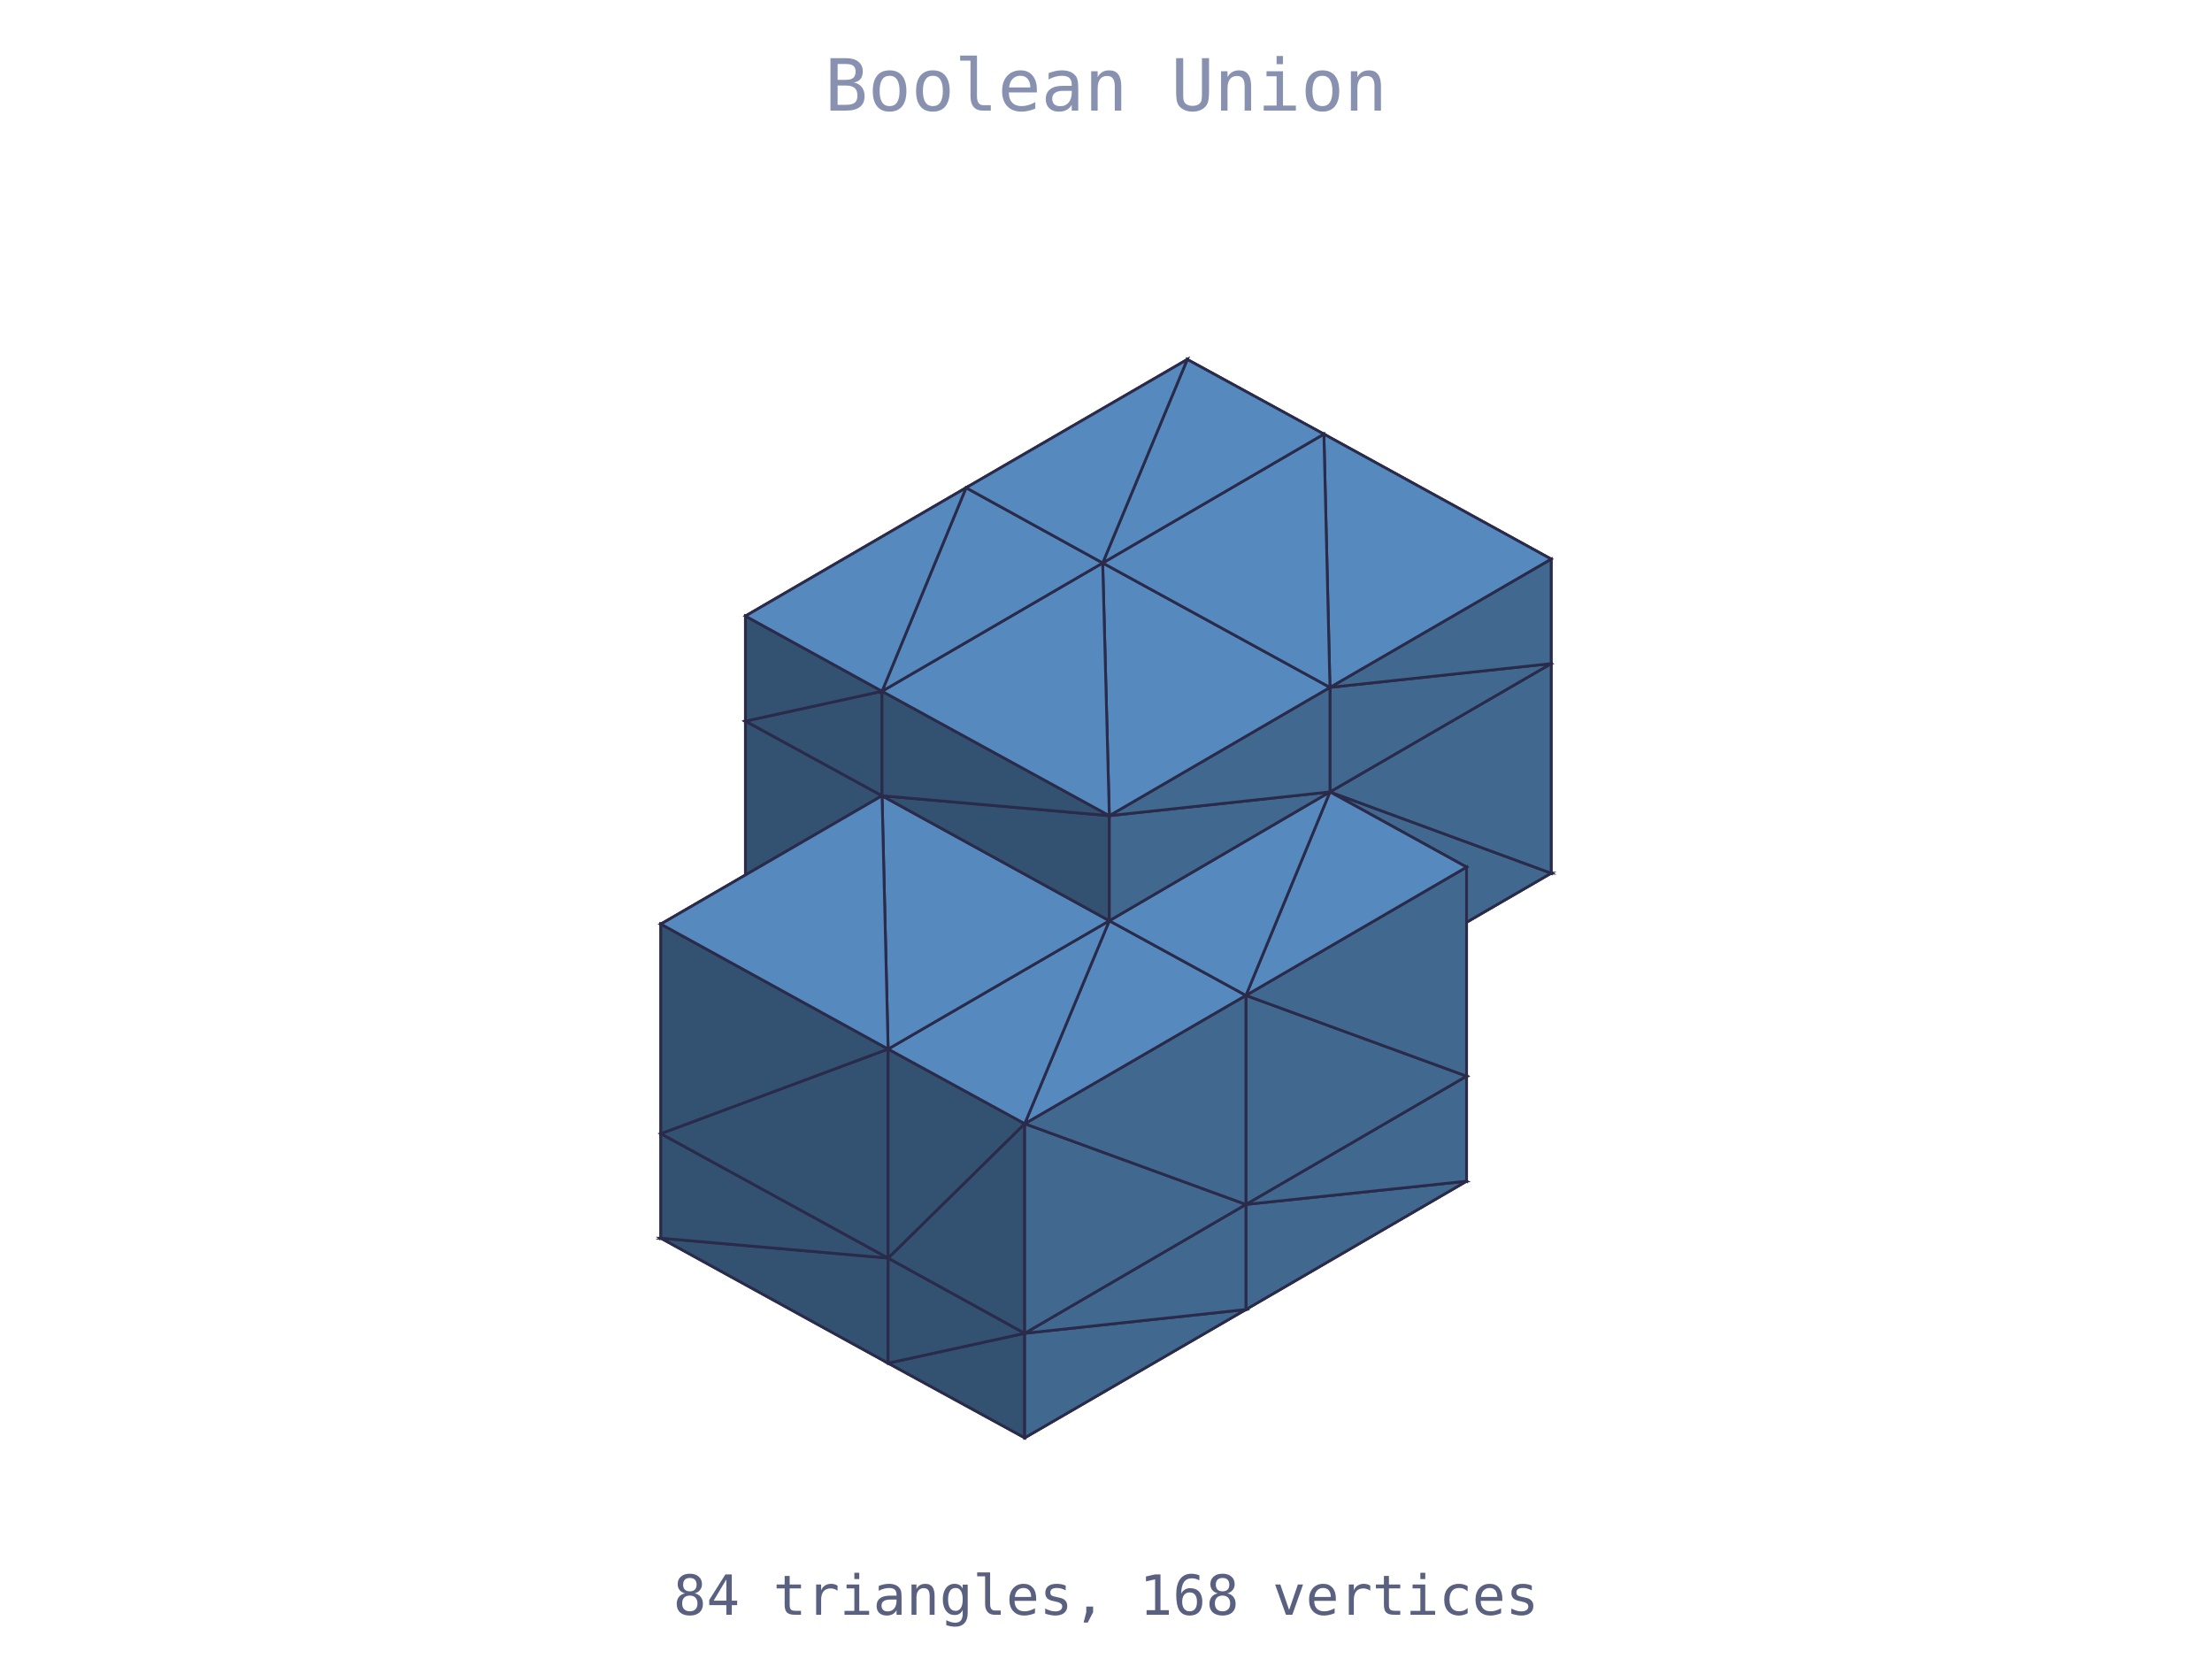
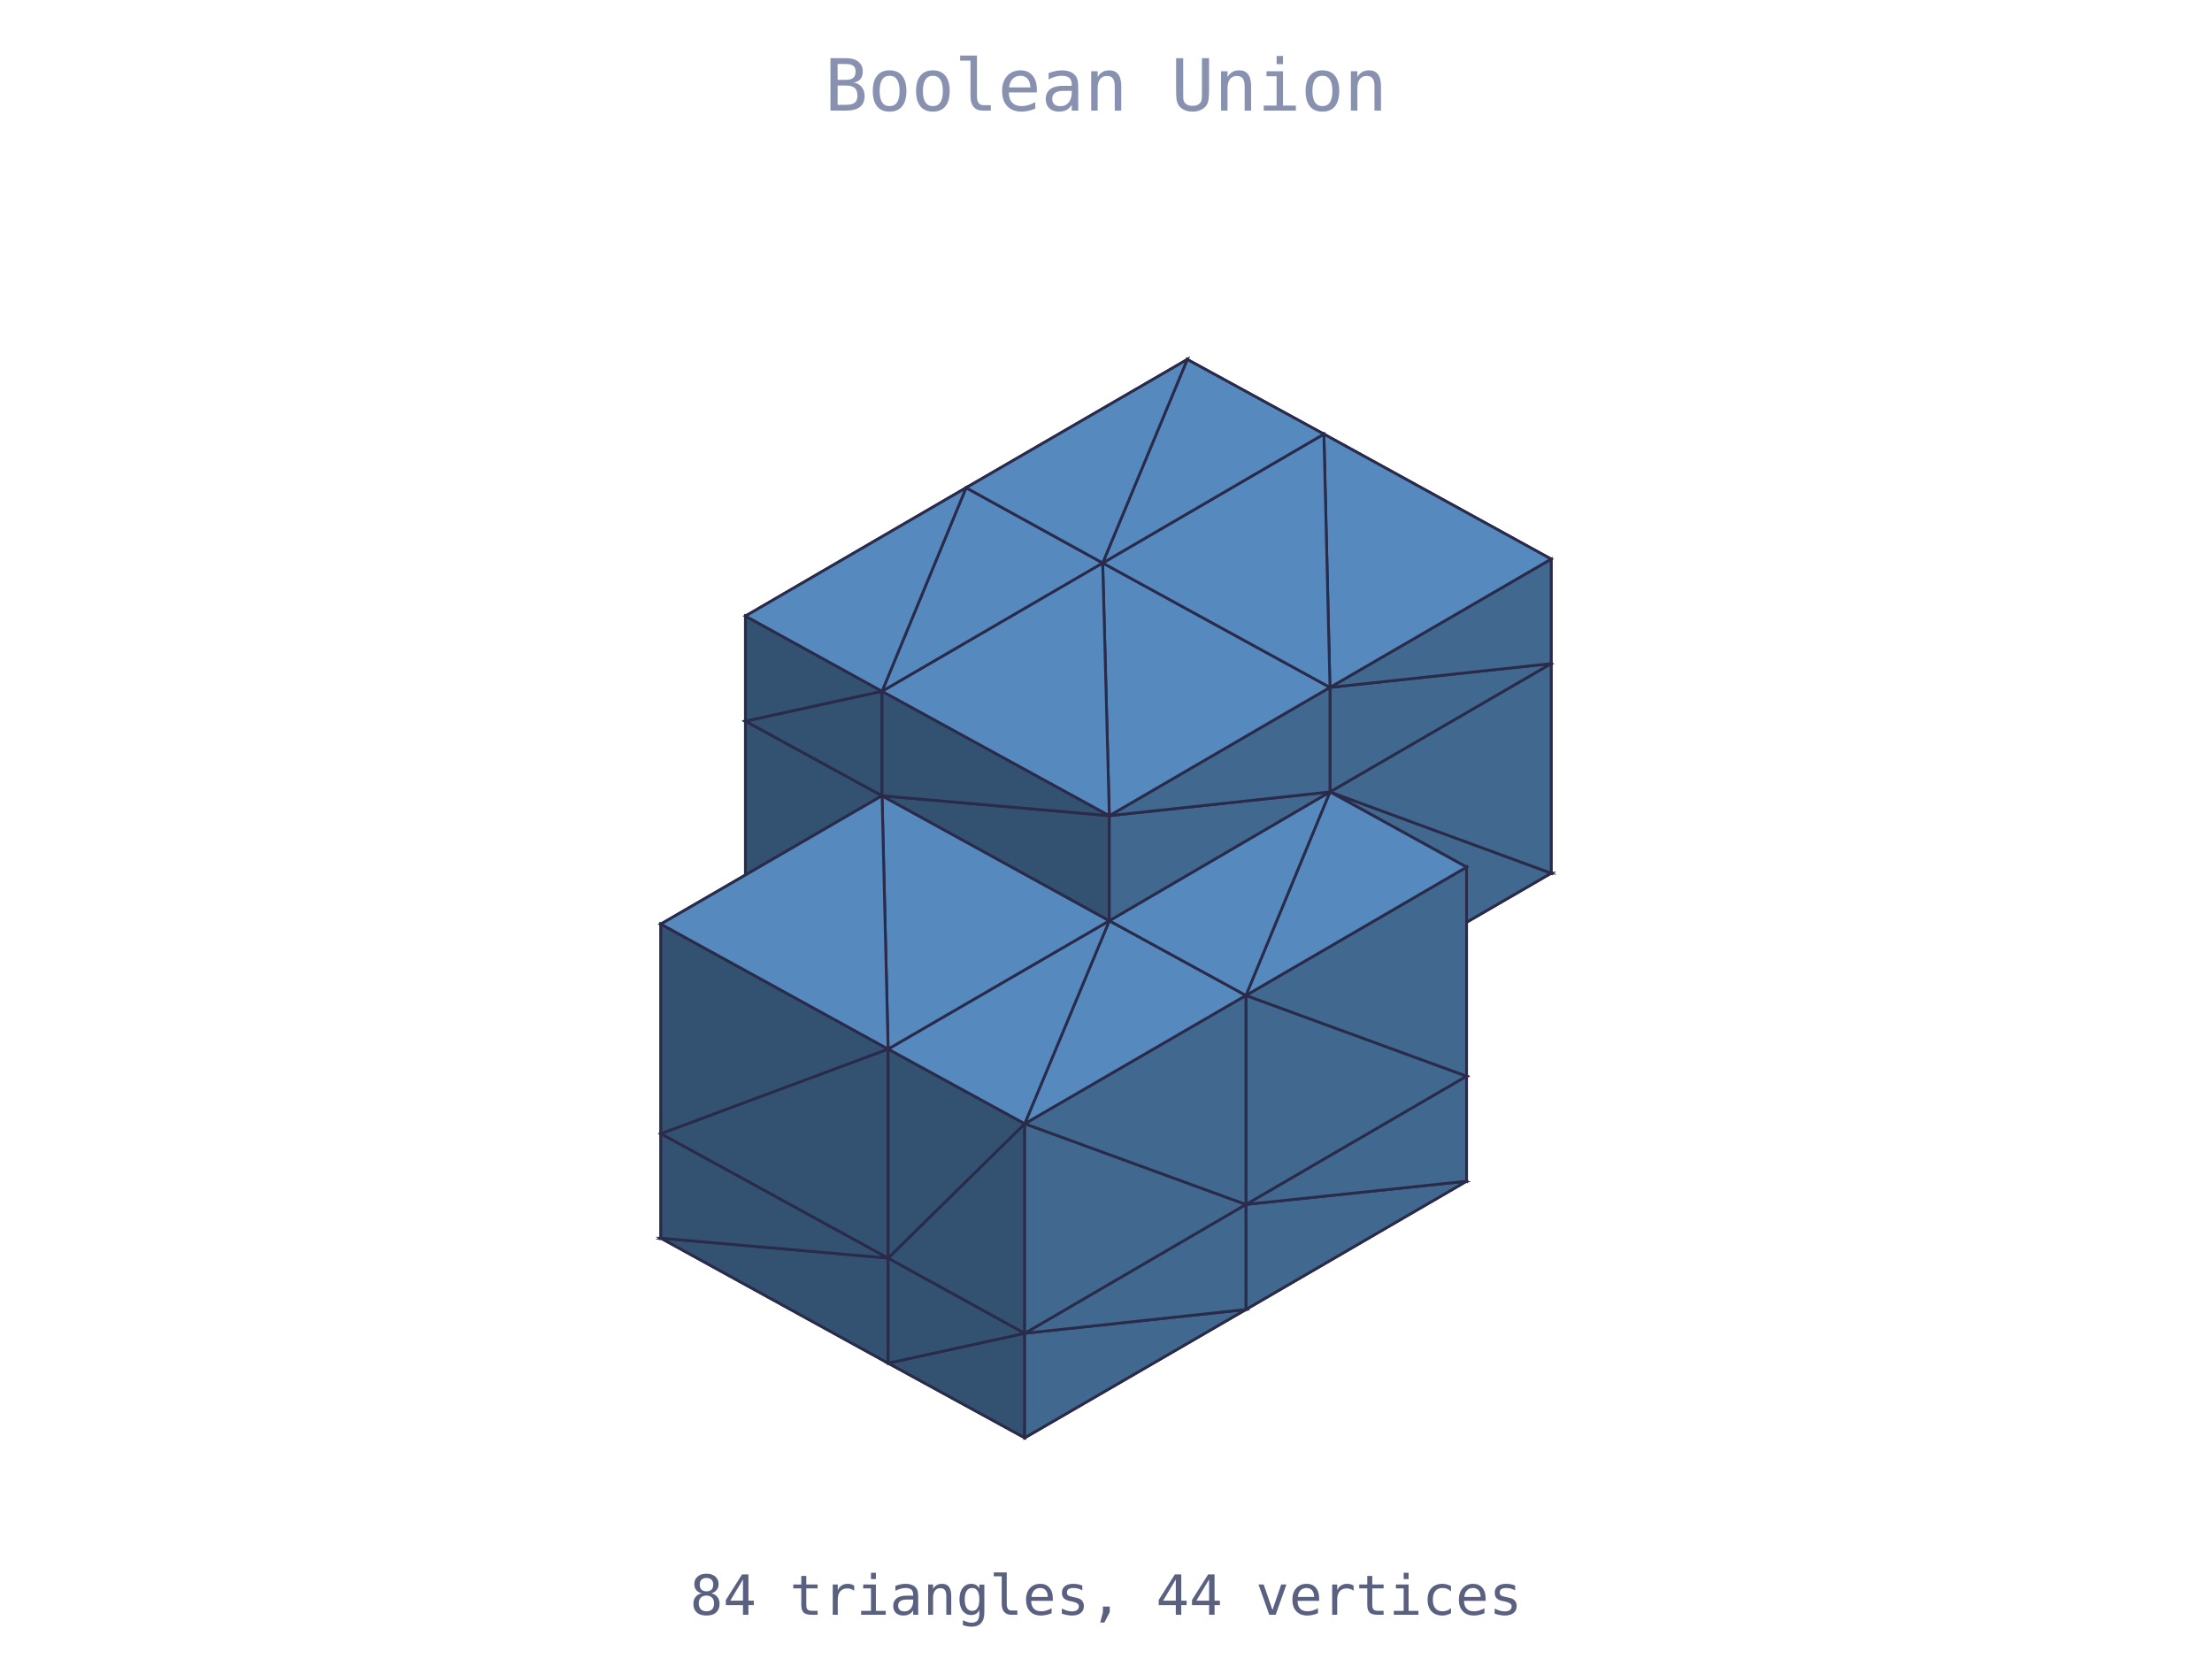
<svg xmlns="http://www.w3.org/2000/svg" width="400" height="300" style="background:#1a1a2e">
  <text x="200" y="20" font-family="monospace" font-size="13" fill="#8892b0" text-anchor="middle">Boolean Union</text>
-   <polygon points="160.6,246.5 185.3,260.0 225.3,236.8" fill="rgb(86,138,190)" stroke="#2a2a4a" stroke-width="0.5" />
-   <polygon points="225.3,236.8 200.6,223.2 160.6,246.5" fill="rgb(86,138,190)" stroke="#2a2a4a" stroke-width="0.5" />
-   <polygon points="119.5,223.9 160.6,246.5 200.6,223.2" fill="rgb(86,138,190)" stroke="#2a2a4a" stroke-width="0.5" />
-   <polygon points="200.6,223.2 159.5,200.7 119.5,223.9" fill="rgb(86,138,190)" stroke="#2a2a4a" stroke-width="0.5" />
-   <polygon points="200.6,223.2 225.3,236.8 265.2,213.6" fill="rgb(86,138,190)" stroke="#2a2a4a" stroke-width="0.5" />
-   <polygon points="265.2,213.6 240.5,200.0 200.6,223.2" fill="rgb(86,138,190)" stroke="#2a2a4a" stroke-width="0.5" />
-   <polygon points="159.5,200.7 200.6,223.2 240.5,200.0" fill="rgb(86,138,190)" stroke="#2a2a4a" stroke-width="0.5" />
-   <polygon points="240.5,200.0 199.4,177.5 159.5,200.7" fill="rgb(86,138,190)" stroke="#2a2a4a" stroke-width="0.5" />
-   <polygon points="185.3,241.1 185.3,260.0 160.6,246.5" fill="rgb(51,81,112)" stroke="#2a2a4a" stroke-width="0.5" />
-   <polygon points="160.6,227.5 160.6,246.5 119.5,223.9" fill="rgb(51,81,112)" stroke="#2a2a4a" stroke-width="0.5" />
-   <polygon points="240.5,200.0 265.2,213.6 265.2,194.6" fill="rgb(51,81,112)" stroke="#2a2a4a" stroke-width="0.5" />
-   <polygon points="199.4,177.5 240.5,200.0 240.5,181.1" fill="rgb(51,81,112)" stroke="#2a2a4a" stroke-width="0.5" />
-   <polygon points="225.3,236.8 185.3,260.0 185.3,241.1" fill="rgb(65,104,143)" stroke="#2a2a4a" stroke-width="0.5" />
-   <polygon points="265.2,213.6 225.3,236.8 225.3,217.8" fill="rgb(65,104,143)" stroke="#2a2a4a" stroke-width="0.5" />
-   <polygon points="119.5,205.0 119.5,223.9 159.5,200.7" fill="rgb(65,104,143)" stroke="#2a2a4a" stroke-width="0.5" />
-   <polygon points="159.5,181.8 159.5,200.7 199.4,177.5" fill="rgb(65,104,143)" stroke="#2a2a4a" stroke-width="0.5" />
-   <polygon points="160.6,246.5 160.6,227.5 185.3,241.1" fill="rgb(51,81,112)" stroke="#2a2a4a" stroke-width="0.5" />
-   <polygon points="119.5,223.9 119.5,205.0 160.6,227.5" fill="rgb(51,81,112)" stroke="#2a2a4a" stroke-width="0.5" />
-   <polygon points="265.2,194.6 240.5,181.1 240.5,200.0" fill="rgb(51,81,112)" stroke="#2a2a4a" stroke-width="0.5" />
-   <polygon points="240.5,181.1 199.4,158.5 199.4,177.5" fill="rgb(51,81,112)" stroke="#2a2a4a" stroke-width="0.5" />
-   <polygon points="185.3,241.1 225.3,217.8 225.3,236.8" fill="rgb(65,104,143)" stroke="#2a2a4a" stroke-width="0.5" />
-   <polygon points="225.3,217.8 265.2,194.6 265.2,213.6" fill="rgb(65,104,143)" stroke="#2a2a4a" stroke-width="0.5" />
-   <polygon points="159.5,200.7 159.5,181.8 119.5,205.0" fill="rgb(65,104,143)" stroke="#2a2a4a" stroke-width="0.5" />
-   <polygon points="199.4,177.5 199.4,158.5 159.5,181.8" fill="rgb(65,104,143)" stroke="#2a2a4a" stroke-width="0.5" />
-   <polygon points="134.8,168.2 159.5,181.8 199.4,158.5" fill="rgb(86,138,190)" stroke="#2a2a4a" stroke-width="0.5" />
-   <polygon points="199.4,158.5 174.7,145.0 134.8,168.2" fill="rgb(86,138,190)" stroke="#2a2a4a" stroke-width="0.5" />
-   <polygon points="199.4,158.5 240.5,181.1 280.5,157.9" fill="rgb(86,138,190)" stroke="#2a2a4a" stroke-width="0.5" />
-   <polygon points="280.5,157.9 239.4,135.3 199.4,158.5" fill="rgb(86,138,190)" stroke="#2a2a4a" stroke-width="0.5" />
-   <polygon points="174.7,145.0 199.4,158.5 239.4,135.3" fill="rgb(86,138,190)" stroke="#2a2a4a" stroke-width="0.5" />
-   <polygon points="239.4,135.3 214.7,121.8 174.7,145.0" fill="rgb(86,138,190)" stroke="#2a2a4a" stroke-width="0.5" />
-   <polygon points="185.3,203.2 185.3,241.1 160.6,227.5" fill="rgb(51,81,112)" stroke="#2a2a4a" stroke-width="0.5" />
-   <polygon points="160.6,189.7 160.6,227.5 119.5,205.0" fill="rgb(51,81,112)" stroke="#2a2a4a" stroke-width="0.5" />
-   <polygon points="159.5,143.9 159.5,181.8 134.8,168.2" fill="rgb(51,81,112)" stroke="#2a2a4a" stroke-width="0.5" />
-   <polygon points="240.5,181.1 265.2,194.6 265.2,156.8" fill="rgb(51,81,112)" stroke="#2a2a4a" stroke-width="0.5" />
-   <polygon points="239.4,135.3 280.5,157.9 280.5,120.0" fill="rgb(51,81,112)" stroke="#2a2a4a" stroke-width="0.5" />
-   <polygon points="214.7,121.8 239.4,135.3 239.4,97.5" fill="rgb(51,81,112)" stroke="#2a2a4a" stroke-width="0.5" />
-   <polygon points="225.3,217.8 185.3,241.1 185.3,203.2" fill="rgb(65,104,143)" stroke="#2a2a4a" stroke-width="0.5" />
-   <polygon points="265.2,194.6 225.3,217.8 225.3,180.0" fill="rgb(65,104,143)" stroke="#2a2a4a" stroke-width="0.5" />
-   <polygon points="280.5,157.9 240.5,181.1 240.5,143.2" fill="rgb(65,104,143)" stroke="#2a2a4a" stroke-width="0.5" />
-   <polygon points="119.5,167.1 119.5,205.0 159.5,181.8" fill="rgb(65,104,143)" stroke="#2a2a4a" stroke-width="0.5" />
-   <polygon points="134.8,130.4 134.8,168.2 174.7,145.0" fill="rgb(65,104,143)" stroke="#2a2a4a" stroke-width="0.5" />
-   <polygon points="174.7,107.2 174.7,145.0 214.7,121.8" fill="rgb(65,104,143)" stroke="#2a2a4a" stroke-width="0.5" />
-   <polygon points="160.6,227.5 160.6,189.7 185.3,203.2" fill="rgb(51,81,112)" stroke="#2a2a4a" stroke-width="0.5" />
-   <polygon points="119.5,205.0 119.5,167.1 160.6,189.7" fill="rgb(51,81,112)" stroke="#2a2a4a" stroke-width="0.5" />
-   <polygon points="134.8,168.2 134.8,130.4 159.5,143.9" fill="rgb(51,81,112)" stroke="#2a2a4a" stroke-width="0.5" />
-   <polygon points="265.2,156.8 240.5,143.2 240.5,181.1" fill="rgb(51,81,112)" stroke="#2a2a4a" stroke-width="0.5" />
-   <polygon points="280.5,120.0 239.4,97.5 239.4,135.3" fill="rgb(51,81,112)" stroke="#2a2a4a" stroke-width="0.5" />
-   <polygon points="239.4,97.5 214.7,83.9 214.7,121.8" fill="rgb(51,81,112)" stroke="#2a2a4a" stroke-width="0.5" />
-   <polygon points="185.3,203.2 225.3,180.0 225.3,217.8" fill="rgb(65,104,143)" stroke="#2a2a4a" stroke-width="0.5" />
-   <polygon points="225.3,180.0 265.2,156.8 265.2,194.6" fill="rgb(65,104,143)" stroke="#2a2a4a" stroke-width="0.5" />
-   <polygon points="240.5,143.2 280.5,120.0 280.5,157.9" fill="rgb(65,104,143)" stroke="#2a2a4a" stroke-width="0.5" />
-   <polygon points="159.5,181.8 159.5,143.9 119.5,167.1" fill="rgb(65,104,143)" stroke="#2a2a4a" stroke-width="0.5" />
-   <polygon points="174.7,145.0 174.7,107.2 134.8,130.4" fill="rgb(65,104,143)" stroke="#2a2a4a" stroke-width="0.5" />
-   <polygon points="214.7,121.8 214.7,83.9 174.7,107.2" fill="rgb(65,104,143)" stroke="#2a2a4a" stroke-width="0.5" />
-   <polygon points="200.6,166.5 225.3,180.0 185.3,203.2" fill="rgb(86,138,190)" stroke="#2a2a4a" stroke-width="0.5" />
-   <polygon points="185.3,203.2 160.6,189.7 200.6,166.5" fill="rgb(86,138,190)" stroke="#2a2a4a" stroke-width="0.5" />
-   <polygon points="159.5,143.9 200.6,166.5 160.6,189.7" fill="rgb(86,138,190)" stroke="#2a2a4a" stroke-width="0.5" />
-   <polygon points="160.6,189.7 119.5,167.1 159.5,143.9" fill="rgb(86,138,190)" stroke="#2a2a4a" stroke-width="0.5" />
-   <polygon points="240.5,143.2 265.2,156.8 225.3,180.0" fill="rgb(86,138,190)" stroke="#2a2a4a" stroke-width="0.5" />
-   <polygon points="225.3,180.0 200.6,166.5 240.5,143.2" fill="rgb(86,138,190)" stroke="#2a2a4a" stroke-width="0.5" />
-   <polygon points="200.6,147.5 200.6,166.5 159.5,143.9" fill="rgb(51,81,112)" stroke="#2a2a4a" stroke-width="0.5" />
-   <polygon points="159.5,125.0 159.5,143.9 134.8,130.4" fill="rgb(51,81,112)" stroke="#2a2a4a" stroke-width="0.5" />
-   <polygon points="239.4,97.5 280.5,120.0 280.5,101.1" fill="rgb(51,81,112)" stroke="#2a2a4a" stroke-width="0.5" />
-   <polygon points="214.7,83.9 239.4,97.5 239.4,78.5" fill="rgb(51,81,112)" stroke="#2a2a4a" stroke-width="0.5" />
-   <polygon points="240.5,143.2 200.6,166.5 200.6,147.5" fill="rgb(65,104,143)" stroke="#2a2a4a" stroke-width="0.5" />
-   <polygon points="280.5,120.0 240.5,143.2 240.5,124.3" fill="rgb(65,104,143)" stroke="#2a2a4a" stroke-width="0.5" />
-   <polygon points="134.8,111.4 134.8,130.4 174.7,107.2" fill="rgb(65,104,143)" stroke="#2a2a4a" stroke-width="0.5" />
-   <polygon points="174.7,88.2 174.7,107.2 214.7,83.9" fill="rgb(65,104,143)" stroke="#2a2a4a" stroke-width="0.5" />
-   <polygon points="159.5,143.9 159.5,125.0 200.6,147.5" fill="rgb(51,81,112)" stroke="#2a2a4a" stroke-width="0.5" />
-   <polygon points="134.8,130.4 134.8,111.4 159.5,125.0" fill="rgb(51,81,112)" stroke="#2a2a4a" stroke-width="0.5" />
-   <polygon points="280.5,101.1 239.4,78.5 239.4,97.5" fill="rgb(51,81,112)" stroke="#2a2a4a" stroke-width="0.5" />
-   <polygon points="239.4,78.5 214.7,65.0 214.7,83.9" fill="rgb(51,81,112)" stroke="#2a2a4a" stroke-width="0.5" />
-   <polygon points="200.6,147.5 240.5,124.3 240.5,143.2" fill="rgb(65,104,143)" stroke="#2a2a4a" stroke-width="0.5" />
-   <polygon points="240.5,124.3 280.5,101.1 280.5,120.0" fill="rgb(65,104,143)" stroke="#2a2a4a" stroke-width="0.5" />
-   <polygon points="174.7,107.2 174.7,88.2 134.8,111.4" fill="rgb(65,104,143)" stroke="#2a2a4a" stroke-width="0.5" />
-   <polygon points="214.7,83.9 214.7,65.0 174.7,88.2" fill="rgb(65,104,143)" stroke="#2a2a4a" stroke-width="0.5" />
-   <polygon points="199.4,101.8 240.5,124.3 200.6,147.5" fill="rgb(86,138,190)" stroke="#2a2a4a" stroke-width="0.5" />
-   <polygon points="200.6,147.5 159.5,125.0 199.4,101.8" fill="rgb(86,138,190)" stroke="#2a2a4a" stroke-width="0.5" />
-   <polygon points="174.7,88.2 199.4,101.8 159.5,125.0" fill="rgb(86,138,190)" stroke="#2a2a4a" stroke-width="0.5" />
-   <polygon points="159.5,125.0 134.8,111.4 174.7,88.2" fill="rgb(86,138,190)" stroke="#2a2a4a" stroke-width="0.5" />
-   <polygon points="239.4,78.5 280.5,101.1 240.5,124.3" fill="rgb(86,138,190)" stroke="#2a2a4a" stroke-width="0.5" />
-   <polygon points="240.5,124.3 199.4,101.8 239.4,78.5" fill="rgb(86,138,190)" stroke="#2a2a4a" stroke-width="0.5" />
-   <polygon points="214.7,65.0 239.4,78.5 199.4,101.8" fill="rgb(86,138,190)" stroke="#2a2a4a" stroke-width="0.5" />
-   <polygon points="199.4,101.8 174.7,88.2 214.7,65.0" fill="rgb(86,138,190)" stroke="#2a2a4a" stroke-width="0.5" />
-   <text x="200" y="292" font-family="monospace" font-size="10" fill="#5a6080" text-anchor="middle">84 triangles, 168 vertices</text>
+   <polygon points="160.6,246.5 225.3,236.8 185.3,260.0" fill="rgb(86,138,190)" stroke="#2a2a4a" stroke-width="0.5" />
+   <polygon points="225.3,236.8 160.6,246.5 200.6,223.2" fill="rgb(86,138,190)" stroke="#2a2a4a" stroke-width="0.5" />
+   <polygon points="119.5,223.9 200.6,223.2 160.6,246.5" fill="rgb(86,138,190)" stroke="#2a2a4a" stroke-width="0.5" />
+   <polygon points="200.6,223.2 119.5,223.9 159.5,200.7" fill="rgb(86,138,190)" stroke="#2a2a4a" stroke-width="0.5" />
+   <polygon points="200.6,223.2 265.2,213.6 225.3,236.8" fill="rgb(86,138,190)" stroke="#2a2a4a" stroke-width="0.5" />
+   <polygon points="265.2,213.6 200.6,223.2 240.5,200.0" fill="rgb(86,138,190)" stroke="#2a2a4a" stroke-width="0.5" />
+   <polygon points="159.5,200.7 240.5,200.0 200.6,223.2" fill="rgb(86,138,190)" stroke="#2a2a4a" stroke-width="0.5" />
+   <polygon points="240.5,200.0 159.5,200.7 199.4,177.5" fill="rgb(86,138,190)" stroke="#2a2a4a" stroke-width="0.5" />
+   <polygon points="185.3,241.1 160.6,246.5 185.3,260.0" fill="rgb(51,81,112)" stroke="#2a2a4a" stroke-width="0.5" />
+   <polygon points="160.6,227.5 119.5,223.9 160.6,246.5" fill="rgb(51,81,112)" stroke="#2a2a4a" stroke-width="0.5" />
+   <polygon points="240.5,200.0 265.2,194.6 265.2,213.6" fill="rgb(51,81,112)" stroke="#2a2a4a" stroke-width="0.5" />
+   <polygon points="199.4,177.5 240.5,181.1 240.5,200.0" fill="rgb(51,81,112)" stroke="#2a2a4a" stroke-width="0.5" />
+   <polygon points="225.3,236.8 185.3,241.1 185.3,260.0" fill="rgb(65,104,143)" stroke="#2a2a4a" stroke-width="0.5" />
+   <polygon points="265.2,213.6 225.3,217.8 225.3,236.8" fill="rgb(65,104,143)" stroke="#2a2a4a" stroke-width="0.5" />
+   <polygon points="119.5,205.0 159.5,200.7 119.5,223.9" fill="rgb(65,104,143)" stroke="#2a2a4a" stroke-width="0.5" />
+   <polygon points="159.5,181.8 199.4,177.5 159.5,200.7" fill="rgb(65,104,143)" stroke="#2a2a4a" stroke-width="0.5" />
+   <polygon points="160.6,246.5 185.3,241.1 160.6,227.5" fill="rgb(51,81,112)" stroke="#2a2a4a" stroke-width="0.5" />
+   <polygon points="119.5,223.9 160.6,227.5 119.5,205.0" fill="rgb(51,81,112)" stroke="#2a2a4a" stroke-width="0.5" />
+   <polygon points="265.2,194.6 240.5,200.0 240.5,181.1" fill="rgb(51,81,112)" stroke="#2a2a4a" stroke-width="0.5" />
+   <polygon points="240.5,181.1 199.4,177.5 199.4,158.5" fill="rgb(51,81,112)" stroke="#2a2a4a" stroke-width="0.5" />
+   <polygon points="185.3,241.1 225.3,236.8 225.3,217.8" fill="rgb(65,104,143)" stroke="#2a2a4a" stroke-width="0.5" />
+   <polygon points="225.3,217.8 265.2,213.6 265.2,194.6" fill="rgb(65,104,143)" stroke="#2a2a4a" stroke-width="0.5" />
+   <polygon points="159.5,200.7 119.5,205.0 159.5,181.8" fill="rgb(65,104,143)" stroke="#2a2a4a" stroke-width="0.5" />
+   <polygon points="199.4,177.5 159.5,181.8 199.4,158.5" fill="rgb(65,104,143)" stroke="#2a2a4a" stroke-width="0.5" />
+   <polygon points="134.8,168.2 199.4,158.5 159.5,181.8" fill="rgb(86,138,190)" stroke="#2a2a4a" stroke-width="0.5" />
+   <polygon points="199.4,158.5 134.8,168.2 174.7,145.0" fill="rgb(86,138,190)" stroke="#2a2a4a" stroke-width="0.5" />
+   <polygon points="199.4,158.5 280.5,157.9 240.5,181.1" fill="rgb(86,138,190)" stroke="#2a2a4a" stroke-width="0.5" />
+   <polygon points="280.5,157.9 199.4,158.5 239.4,135.3" fill="rgb(86,138,190)" stroke="#2a2a4a" stroke-width="0.5" />
+   <polygon points="174.7,145.0 239.4,135.3 199.4,158.5" fill="rgb(86,138,190)" stroke="#2a2a4a" stroke-width="0.5" />
+   <polygon points="239.4,135.3 174.7,145.0 214.7,121.8" fill="rgb(86,138,190)" stroke="#2a2a4a" stroke-width="0.5" />
+   <polygon points="185.3,203.2 160.6,227.5 185.3,241.1" fill="rgb(51,81,112)" stroke="#2a2a4a" stroke-width="0.5" />
+   <polygon points="160.6,189.7 119.5,205.0 160.6,227.5" fill="rgb(51,81,112)" stroke="#2a2a4a" stroke-width="0.5" />
+   <polygon points="159.5,143.9 134.8,168.2 159.5,181.8" fill="rgb(51,81,112)" stroke="#2a2a4a" stroke-width="0.5" />
+   <polygon points="240.5,181.1 265.2,156.8 265.2,194.6" fill="rgb(51,81,112)" stroke="#2a2a4a" stroke-width="0.5" />
+   <polygon points="239.4,135.3 280.5,120.0 280.5,157.9" fill="rgb(51,81,112)" stroke="#2a2a4a" stroke-width="0.5" />
+   <polygon points="214.7,121.8 239.4,97.5 239.4,135.3" fill="rgb(51,81,112)" stroke="#2a2a4a" stroke-width="0.5" />
+   <polygon points="225.3,217.8 185.3,203.2 185.3,241.1" fill="rgb(65,104,143)" stroke="#2a2a4a" stroke-width="0.5" />
+   <polygon points="265.2,194.6 225.3,180.0 225.3,217.8" fill="rgb(65,104,143)" stroke="#2a2a4a" stroke-width="0.5" />
+   <polygon points="280.5,157.9 240.5,143.2 240.5,181.1" fill="rgb(65,104,143)" stroke="#2a2a4a" stroke-width="0.5" />
+   <polygon points="119.5,167.1 159.5,181.8 119.5,205.0" fill="rgb(65,104,143)" stroke="#2a2a4a" stroke-width="0.5" />
+   <polygon points="134.8,130.4 174.7,145.0 134.8,168.2" fill="rgb(65,104,143)" stroke="#2a2a4a" stroke-width="0.5" />
+   <polygon points="174.7,107.2 214.7,121.8 174.7,145.0" fill="rgb(65,104,143)" stroke="#2a2a4a" stroke-width="0.5" />
+   <polygon points="160.6,227.5 185.3,203.2 160.6,189.7" fill="rgb(51,81,112)" stroke="#2a2a4a" stroke-width="0.5" />
+   <polygon points="119.5,205.0 160.6,189.7 119.5,167.1" fill="rgb(51,81,112)" stroke="#2a2a4a" stroke-width="0.5" />
+   <polygon points="134.8,168.2 159.5,143.9 134.8,130.4" fill="rgb(51,81,112)" stroke="#2a2a4a" stroke-width="0.5" />
+   <polygon points="265.2,156.8 240.5,181.1 240.5,143.2" fill="rgb(51,81,112)" stroke="#2a2a4a" stroke-width="0.5" />
+   <polygon points="280.5,120.0 239.4,135.3 239.4,97.5" fill="rgb(51,81,112)" stroke="#2a2a4a" stroke-width="0.5" />
+   <polygon points="239.4,97.5 214.7,121.8 214.7,83.9" fill="rgb(51,81,112)" stroke="#2a2a4a" stroke-width="0.5" />
+   <polygon points="185.3,203.2 225.3,217.8 225.3,180.0" fill="rgb(65,104,143)" stroke="#2a2a4a" stroke-width="0.5" />
+   <polygon points="225.3,180.0 265.2,194.6 265.2,156.8" fill="rgb(65,104,143)" stroke="#2a2a4a" stroke-width="0.5" />
+   <polygon points="240.5,143.2 280.5,157.9 280.5,120.0" fill="rgb(65,104,143)" stroke="#2a2a4a" stroke-width="0.5" />
+   <polygon points="159.5,181.8 119.5,167.1 159.5,143.9" fill="rgb(65,104,143)" stroke="#2a2a4a" stroke-width="0.5" />
+   <polygon points="174.7,145.0 134.8,130.4 174.7,107.2" fill="rgb(65,104,143)" stroke="#2a2a4a" stroke-width="0.5" />
+   <polygon points="214.7,121.8 174.7,107.2 214.7,83.9" fill="rgb(65,104,143)" stroke="#2a2a4a" stroke-width="0.5" />
+   <polygon points="200.6,166.5 185.3,203.2 225.3,180.0" fill="rgb(86,138,190)" stroke="#2a2a4a" stroke-width="0.5" />
+   <polygon points="185.3,203.2 200.6,166.5 160.6,189.7" fill="rgb(86,138,190)" stroke="#2a2a4a" stroke-width="0.5" />
+   <polygon points="159.5,143.9 160.6,189.7 200.6,166.5" fill="rgb(86,138,190)" stroke="#2a2a4a" stroke-width="0.5" />
+   <polygon points="160.6,189.7 159.5,143.9 119.5,167.1" fill="rgb(86,138,190)" stroke="#2a2a4a" stroke-width="0.5" />
+   <polygon points="240.5,143.2 225.3,180.0 265.2,156.8" fill="rgb(86,138,190)" stroke="#2a2a4a" stroke-width="0.5" />
+   <polygon points="225.3,180.0 240.5,143.2 200.6,166.5" fill="rgb(86,138,190)" stroke="#2a2a4a" stroke-width="0.5" />
+   <polygon points="200.6,147.5 159.5,143.9 200.6,166.5" fill="rgb(51,81,112)" stroke="#2a2a4a" stroke-width="0.5" />
+   <polygon points="159.5,125.0 134.8,130.4 159.5,143.9" fill="rgb(51,81,112)" stroke="#2a2a4a" stroke-width="0.5" />
+   <polygon points="239.4,97.5 280.5,101.1 280.5,120.0" fill="rgb(51,81,112)" stroke="#2a2a4a" stroke-width="0.5" />
+   <polygon points="214.7,83.9 239.4,78.5 239.4,97.5" fill="rgb(51,81,112)" stroke="#2a2a4a" stroke-width="0.5" />
+   <polygon points="240.5,143.2 200.6,147.5 200.6,166.5" fill="rgb(65,104,143)" stroke="#2a2a4a" stroke-width="0.5" />
+   <polygon points="280.5,120.0 240.5,124.3 240.5,143.2" fill="rgb(65,104,143)" stroke="#2a2a4a" stroke-width="0.5" />
+   <polygon points="134.8,111.4 174.7,107.2 134.8,130.4" fill="rgb(65,104,143)" stroke="#2a2a4a" stroke-width="0.5" />
+   <polygon points="174.7,88.2 214.7,83.9 174.7,107.2" fill="rgb(65,104,143)" stroke="#2a2a4a" stroke-width="0.5" />
+   <polygon points="159.5,143.9 200.6,147.5 159.5,125.0" fill="rgb(51,81,112)" stroke="#2a2a4a" stroke-width="0.5" />
+   <polygon points="134.8,130.4 159.5,125.0 134.8,111.4" fill="rgb(51,81,112)" stroke="#2a2a4a" stroke-width="0.5" />
+   <polygon points="280.5,101.1 239.4,97.5 239.4,78.5" fill="rgb(51,81,112)" stroke="#2a2a4a" stroke-width="0.5" />
+   <polygon points="239.4,78.5 214.7,83.9 214.7,65.0" fill="rgb(51,81,112)" stroke="#2a2a4a" stroke-width="0.5" />
+   <polygon points="200.6,147.5 240.5,143.2 240.5,124.3" fill="rgb(65,104,143)" stroke="#2a2a4a" stroke-width="0.5" />
+   <polygon points="240.5,124.3 280.5,120.0 280.5,101.1" fill="rgb(65,104,143)" stroke="#2a2a4a" stroke-width="0.5" />
+   <polygon points="174.7,107.2 134.8,111.4 174.7,88.2" fill="rgb(65,104,143)" stroke="#2a2a4a" stroke-width="0.5" />
+   <polygon points="214.7,83.9 174.7,88.2 214.7,65.0" fill="rgb(65,104,143)" stroke="#2a2a4a" stroke-width="0.5" />
+   <polygon points="199.4,101.8 200.6,147.5 240.5,124.3" fill="rgb(86,138,190)" stroke="#2a2a4a" stroke-width="0.5" />
+   <polygon points="200.6,147.5 199.4,101.8 159.5,125.0" fill="rgb(86,138,190)" stroke="#2a2a4a" stroke-width="0.5" />
+   <polygon points="174.7,88.2 159.5,125.0 199.4,101.8" fill="rgb(86,138,190)" stroke="#2a2a4a" stroke-width="0.5" />
+   <polygon points="159.5,125.0 174.7,88.2 134.8,111.4" fill="rgb(86,138,190)" stroke="#2a2a4a" stroke-width="0.5" />
+   <polygon points="239.4,78.5 240.5,124.3 280.5,101.1" fill="rgb(86,138,190)" stroke="#2a2a4a" stroke-width="0.5" />
+   <polygon points="240.5,124.3 239.4,78.5 199.4,101.8" fill="rgb(86,138,190)" stroke="#2a2a4a" stroke-width="0.5" />
+   <polygon points="214.7,65.0 199.4,101.8 239.4,78.5" fill="rgb(86,138,190)" stroke="#2a2a4a" stroke-width="0.5" />
+   <polygon points="199.4,101.8 214.7,65.0 174.7,88.2" fill="rgb(86,138,190)" stroke="#2a2a4a" stroke-width="0.5" />
+   <text x="200" y="292" font-family="monospace" font-size="10" fill="#5a6080" text-anchor="middle">84 triangles, 44 vertices</text>
</svg>
